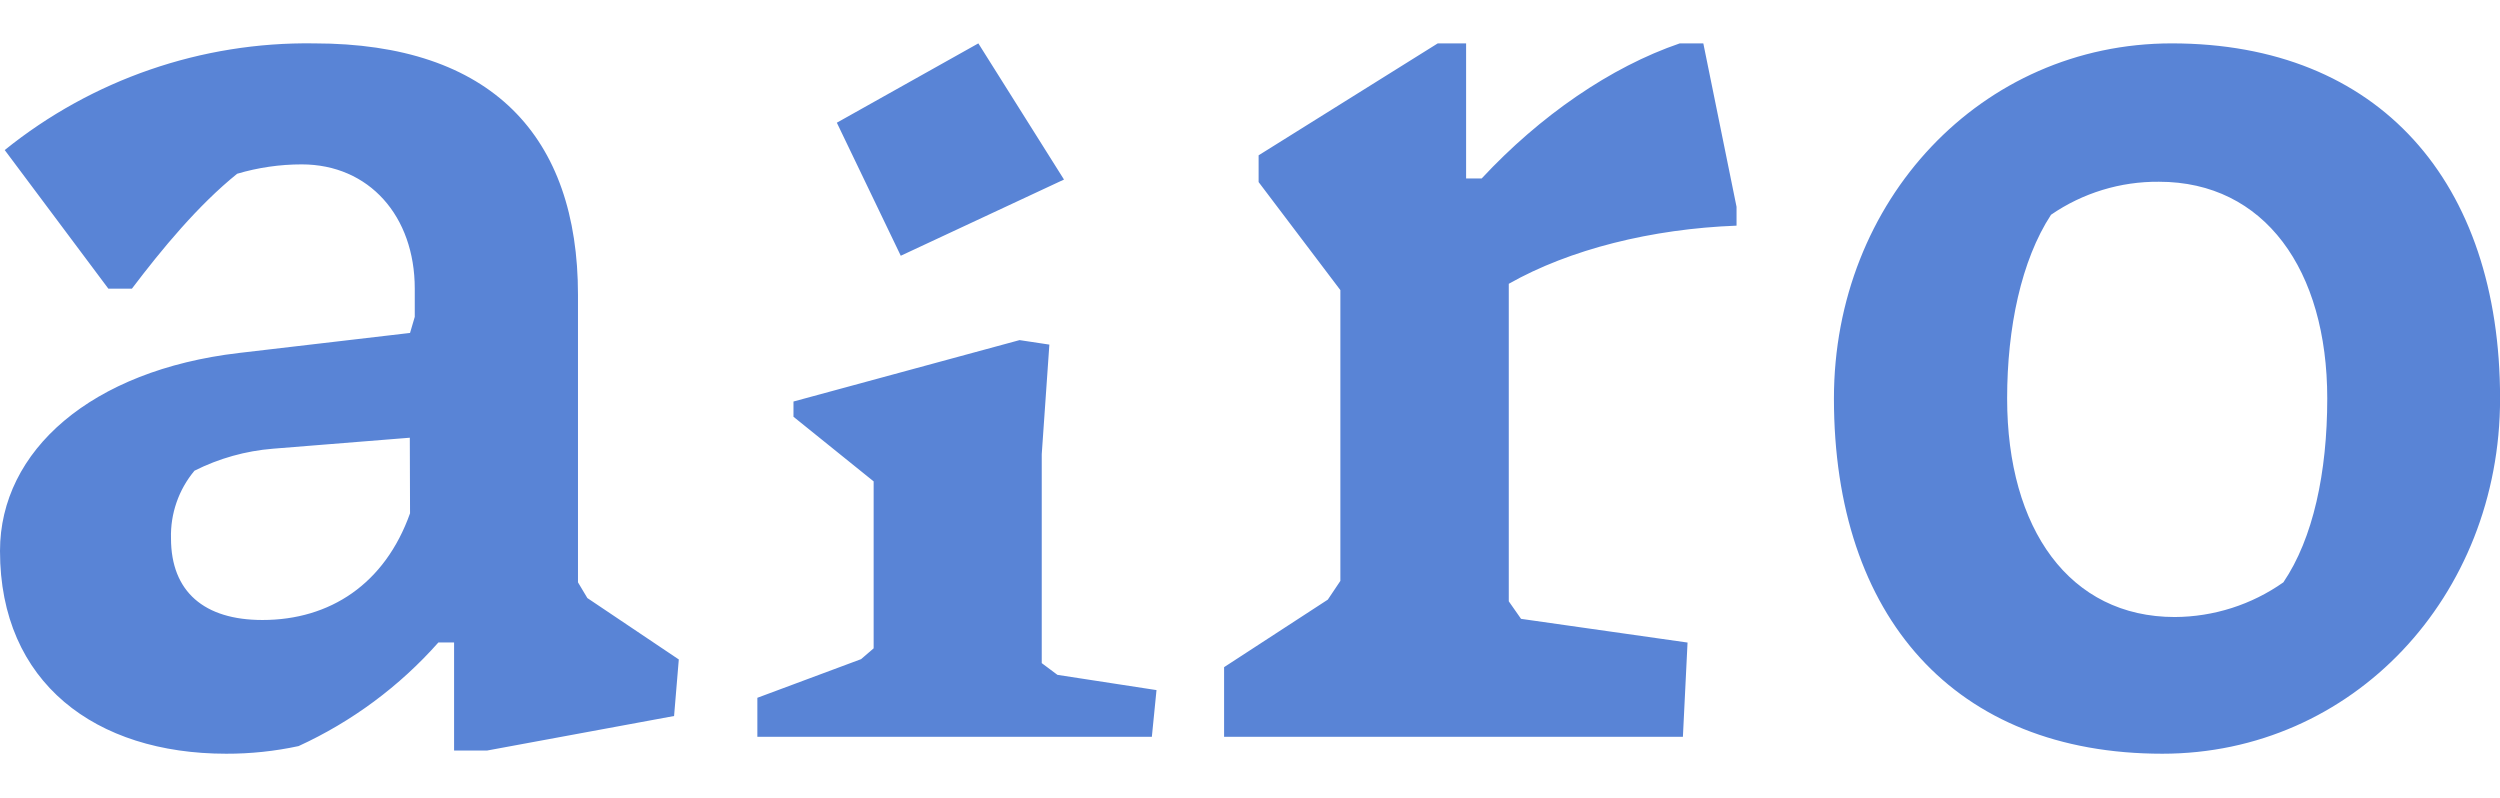
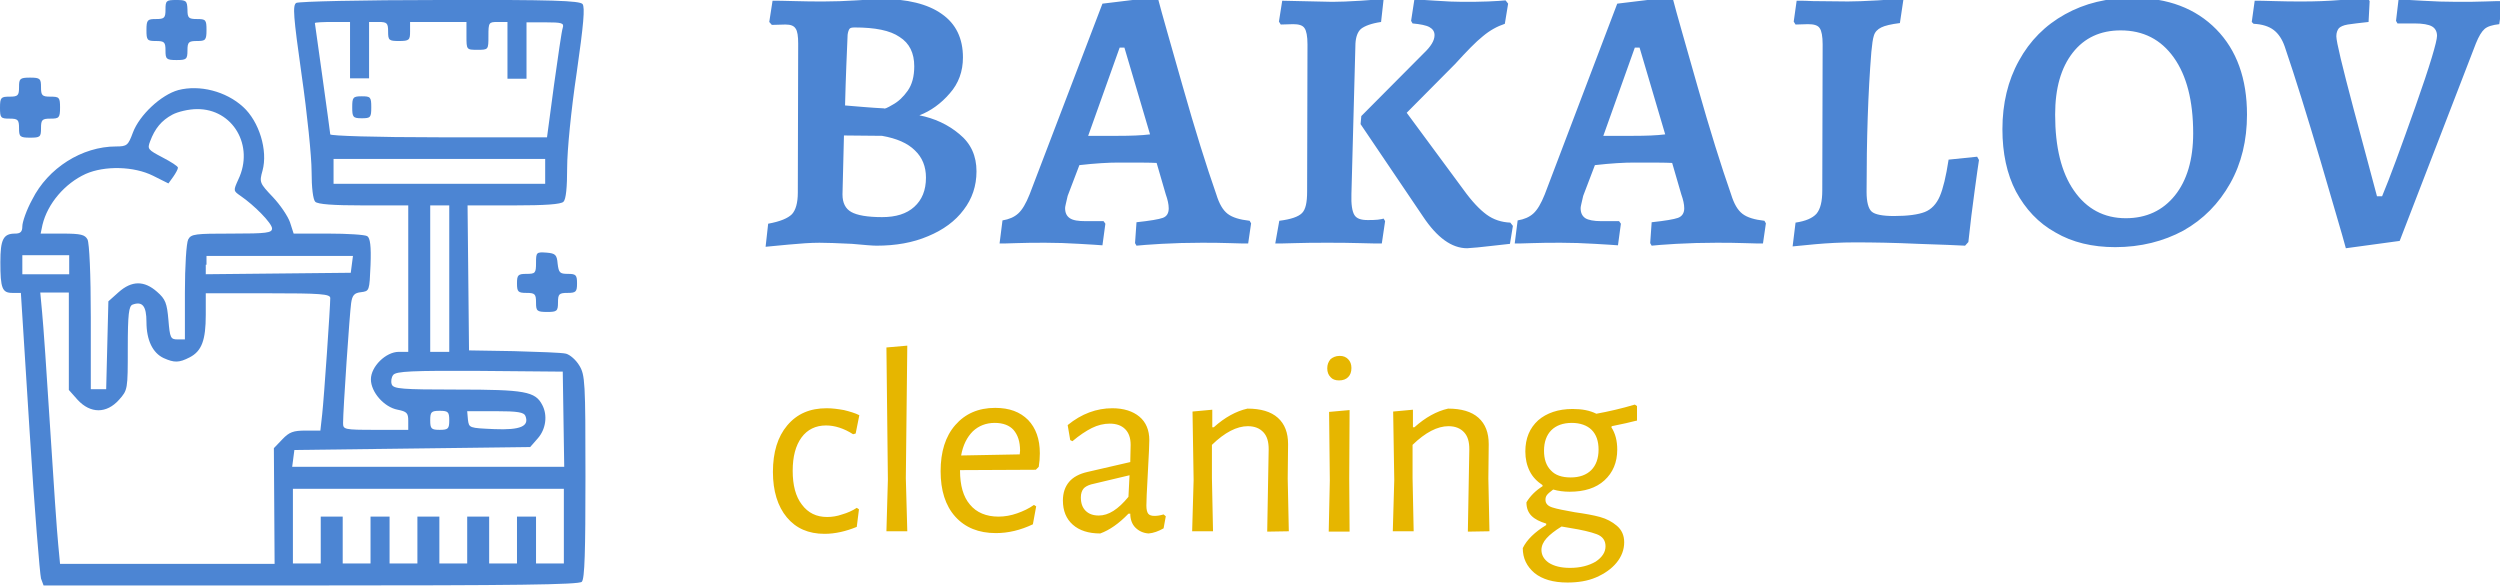
- <svg xmlns="http://www.w3.org/2000/svg" width="138" height="44" viewBox="0 0 328.08 93.22">
-   <defs>
-     <style>.cls-1{fill:#5984d6;}</style>
-   </defs>
-   <path id="SvgjsPath3874541" class="cls-1" d="M14.22,32.19h3.09C21.24,27,26,21.24,31.12,17.11a29.81,29.81,0,0,1,8.47-1.23c8.86,0,14.84,6.8,14.84,16.31v3.7L53.81,38,31.34,40.63C12,42.9,0,53.43,0,66.61,0,83.93,12.56,93.22,29.68,93.22a44.57,44.57,0,0,0,9.5-1,55.31,55.31,0,0,0,18.35-13.6h2.06V92.8h4.34l24.53-4.53.62-7.42-12-8.06-1.23-2.06V33c0-20.82-11.34-33-34.64-33A63.17,63.17,0,0,0,.62,14ZM53.81,61.67c-3.3,9.27-10.5,14-19.37,14-7.63,0-12-3.7-12-10.72a13.27,13.27,0,0,1,3.08-8.87,27.89,27.89,0,0,1,10.32-2.89l17.94-1.44ZM104.13,47v2l10.52,8.48V79.39L113,80.81,99.39,85.88V91h51.77l.61-6.13-13-2-2.06-1.54V53.91l1-14.38-3.91-.59Zm5.69-36.59,8.39,17.46,21.42-10L128.39,0Zm55.35,4.28v3.51L175.9,32.38V70.54L174.25,73l-13.61,8.86V91h60.21l.61-12.37-21.85-3.11L198,73.22V31.55c8-4.53,18.75-7.21,29.89-7.63V21.45L223.53,0h-3.09c-9.07,3.1-18.34,9.5-26,17.73H192.4V0h-3.72ZM285,0c-25,0-44.33,20.62-44.33,46.6,0,28.68,15.86,46.62,43.1,46.62,24.95,0,44.32-20.62,44.32-46.62C328.08,18.16,312.2,0,285,0Zm-1.66,18.16c13.82,0,22.07,11.54,22.07,28.44,0,9.7-1.85,18.37-5.76,24.13a24.93,24.93,0,0,1-14.25,4.55c-13.8,0-22-11.54-22-28.68,0-9.27,1.85-18.13,5.76-24.11A24.6,24.6,0,0,1,283.33,18.16Z" />
+ <svg xmlns="http://www.w3.org/2000/svg" x="0px" y="0px" viewBox="0 0 682.8 159.9">
+   <style type="text/css">
+ 	.st0{fill-rule:evenodd;clip-rule:evenodd;fill:#4C85D3;}
+ 	.st1{fill:#E6B600;}
+ 	.st2{fill:#4C85D3;}
+ </style>
+   <g id="icon-svg">
+     <path class="st0" d="M45.2,2.6c0,2.3-0.3,2.6-2.6,2.6S40,5.4,40,8.2s0.2,3,2.6,3c2.3,0,2.6,0.3,2.6,2.6s0.2,2.6,3,2.6c2.7,0,3-0.2,3-2.6c0-2.3,0.3-2.6,2.6-2.6s2.6-0.2,2.6-3s-0.2-3-2.6-3c-2.3,0-2.6-0.3-2.6-2.6C51.1,0.2,50.9,0,48.1,0C45.4,0,45.2,0.2,45.2,2.6 M80.9,0.8c-1,0.7-0.8,3.5,1.5,19.8c1.5,10.4,2.7,22.2,2.7,26.2c0,4.5,0.4,7.7,1,8.3c0.7,0.7,4.9,1,13.2,1h12.2v20v20h-2.6c-3.5,0-7.6,4-7.6,7.5s3.6,7.6,7.3,8.3c2.5,0.5,2.9,0.9,2.9,3v2.5h-8.9c-8.7,0-8.9-0.1-8.9-1.9c0-3.5,1.8-30,2.2-32.7c0.3-2.2,0.9-2.8,2.7-3c2.3-0.3,2.3-0.3,2.6-7.4c0.2-5.2-0.1-7.4-0.9-7.9c-0.6-0.4-5.4-0.7-10.6-0.7h-9.5l-1-3.1c-0.6-1.7-2.7-4.8-4.7-6.9c-3.6-3.8-3.7-4-2.8-7.2c1.5-5.5-0.9-13.4-5.3-17.4c-4.7-4.3-11.9-6.1-17.7-4.6c-4.7,1.3-10.6,6.8-12.4,11.6C35,39.7,34.7,40,31.7,40c-9.3,0-18.6,5.9-22.9,14.5c-1.6,2.9-2.7,6.2-2.7,7.3c0,1.5-0.5,2-2,2c-3.2,0-4,1.6-4,7.8c0,7.2,0.5,8.4,3.3,8.4h2.3l2.4,38c1.3,20.9,2.8,38.9,3.1,40l0.7,1.9h73c55.6,0,73.2-0.2,74-1s1-8.3,1-28.7c0-26-0.1-27.8-1.7-30.4c-0.9-1.5-2.5-2.9-3.6-3.2c-1.1-0.3-7.5-0.5-14.3-0.7l-12.2-0.2l-0.2-19.8l-0.2-19.8h12.6c8.7,0,12.9-0.3,13.6-1c0.7-0.7,1-4,1-9.3c0-4.7,1.1-15.9,2.6-25.9c1.9-13.3,2.3-17.9,1.6-18.8c-0.8-0.9-8-1.2-38.9-1.1C98.9,0,81.6,0.4,80.9,0.8 M86,6.3c0,0.2,1,6.9,2.1,15s2.1,15,2.1,15.4c0,0.4,12.4,0.8,29.6,0.8h29.6l1.9-14.2c1.1-7.8,2.1-14.9,2.4-15.7c0.4-1.3-0.2-1.5-4.7-1.5h-5.2v7.7v7.7h-2.6h-2.6v-7.7V6H136c-2.5,0-2.6,0.1-2.6,3.8c0,3.8,0,3.8-3,3.8c-3,0-3,0-3-3.8V6h-7.7H112v2.6c0,2.3-0.2,2.6-3,2.6s-3-0.2-3-2.6c0-2.3-0.3-2.6-2.6-2.6h-2.6v7.7v7.7h-2.6h-2.6v-7.7V6h-4.5C88.3,6,86,6.1,86,6.3 M5.2,23.8c0,2.3-0.3,2.6-2.6,2.6S0,26.6,0,29.4s0.2,3,2.6,3c2.3,0,2.6,0.3,2.6,2.6s0.2,2.6,3,2.6s3-0.2,3-2.6c0-2.3,0.3-2.6,2.6-2.6s2.6-0.2,2.6-3s-0.2-3-2.6-3c-2.3,0-2.6-0.3-2.6-2.6s-0.2-2.6-3-2.6S5.2,21.5,5.2,23.8 M96.2,29.3c0,2.7,0.2,3,2.6,3s2.6-0.2,2.6-3s-0.2-3-2.6-3S96.2,26.6,96.2,29.3 M47.1,31.3c-3,1.6-4.8,3.8-6.1,7.3c-0.8,2.1-0.6,2.3,3.4,4.4c2.3,1.2,4.2,2.4,4.2,2.8c0,0.4-0.6,1.5-1.3,2.5L46,50.1L41.8,48c-5.2-2.6-13.2-2.8-18.4-0.5c-5.7,2.6-10.4,8.1-11.8,13.9l-0.5,2.4h6c5,0,6.1,0.3,6.8,1.6c0.5,1,0.9,9.4,0.9,21.3v19.6h2.1H29l0.3-12l0.3-12l2.8-2.5c3.6-3.2,7-3.2,10.5-0.1c2.3,2,2.7,3.1,3.1,7.7c0.4,4.9,0.6,5.3,2.5,5.3h2V79.9c0-7.2,0.4-13.5,0.9-14.5c0.8-1.5,1.9-1.6,11.9-1.6c9.6,0,11-0.2,11-1.4c0-1.4-4.8-6.3-8.6-8.9c-2-1.4-2-1.4-0.6-4.5c4.4-9.2-1.5-19.3-11.3-19.2C51.6,29.8,48.6,30.5,47.1,31.3 M91.1,46.8v3.4H120h28.9v-3.4v-3.4H120H91.1V46.8 M117.5,76.1v20h2.6h2.6v-20v-20h-2.6h-2.6V76.1 M146.4,71.8c0,2.8-0.2,3-2.6,3c-2.3,0-2.6,0.3-2.6,2.6s0.3,2.6,2.6,2.6s2.6,0.3,2.6,2.6c0,2.3,0.2,2.6,3,2.6c2.7,0,3-0.2,3-2.6c0-2.3,0.3-2.6,2.6-2.6s2.6-0.3,2.6-2.6c0-2.3-0.3-2.6-2.5-2.6s-2.5-0.3-2.8-2.8c-0.2-2.4-0.6-2.8-3-3C146.5,68.8,146.4,68.9,146.4,71.8 M6.1,72.3v2.6h6.4h6.4v-2.6v-2.6h-6.4H6.1V72.3 M56.2,72.3v2.6L76,74.7l19.8-0.2l0.3-2.3l0.3-2.3h-20h-20v2.4 M11.5,85.3c0.3,2.9,1.3,17.2,2.2,31.7s1.9,28.8,2.2,31.7l0.5,5.3h29.3H75l-0.1-15.8l-0.1-15.8l2.3-2.4c1.9-2,3-2.4,6.4-2.4h4l0.5-4.5c0.5-4.5,2.2-29.3,2.2-31.7c0-1.1-2.6-1.3-17-1.3h-17V86c0,6.9-1.1,9.9-4.4,11.6c-2.9,1.5-4.2,1.5-7.1,0.2c-3-1.4-4.7-4.9-4.7-9.9c0-4.3-1.1-5.7-3.8-4.7c-1,0.4-1.3,2.5-1.3,11.9c0,11.3,0,11.4-2.4,14.1c-3.4,3.8-7.8,3.8-11.3,0l-2.4-2.7V93.1V79.9h-3.9H11L11.5,85.3 M107.4,102.4c-0.5,0.6-0.7,1.8-0.4,2.6c0.5,1.2,2.6,1.4,17.9,1.4c18.4,0,21.3,0.5,23.2,4.2c1.5,2.8,1,6.6-1.2,9.1l-2.1,2.4l-32.2,0.4l-32.2,0.4l-0.3,2.3l-0.3,2.3h37.1h37.2l-0.2-13l-0.2-13l-22.6-0.2C112.5,101.2,108.2,101.4,107.4,102.4 M117.5,114.8c0,2.3,0.3,2.6,2.6,2.6s2.6-0.3,2.6-2.6s-0.3-2.6-2.6-2.6S117.5,112.5,117.5,114.8 M127.8,114.6c0.3,2.3,0.3,2.3,7.2,2.6c7.2,0.3,9.6-0.8,8.5-3.6c-0.4-1-2.1-1.3-8.2-1.3h-7.7L127.8,114.6 M80,143.7v10.2h3.8h3.8v-6.4v-6.4h3h3v6.4v6.4h3.8h3.8v-6.4v-6.4h2.6h2.6v6.4v6.4h3.8h3.8v-6.4v-6.4h3h3v6.4v6.4h3.8h3.8v-6.4v-6.4h3h3v6.4v6.4h3.8h3.8v-6.4v-6.4h2.6h2.6v6.4v6.4h3.8h3.8v-10.2v-10.2h-37H80L80,143.7" />
+   </g>
+   <path id="SvgjsPath35671087" class="st1" d="M225.8,111.5c1.5,0,3,0.2,4.7,0.5c1.6,0.4,3,0.8,4.2,1.4l0,0l-1,5l-0.7,0.2  c-2.5-1.6-5-2.4-7.4-2.4l0,0c-2.8,0-5.1,1.1-6.7,3.3s-2.4,5.2-2.4,9.1l0,0c0,3.9,0.8,7,2.5,9.2c1.7,2.3,4,3.4,6.9,3.4l0,0  c1.3,0,2.7-0.2,4.1-0.7c1.4-0.4,2.8-1,4-1.8l0,0l0.6,0.4l-0.6,4.8c-2.9,1.2-5.9,1.9-8.8,1.9l0,0c-4.4,0-7.8-1.5-10.3-4.5  s-3.8-7.2-3.8-12.4l0,0c0-5.4,1.3-9.6,3.9-12.7C217.7,113,221.2,111.5,225.8,111.5L225.8,111.5z M247.8,94.4l-0.4,36.2l0.4,14.5  h-5.7l0.4-14.1l-0.4-36.1L247.8,94.4z M282.9,128.3l-20.7,0.1v0.1c0,4.1,0.9,7.2,2.7,9.3c1.8,2.2,4.5,3.3,7.8,3.3l0,0  c1.7,0,3.4-0.3,5.1-0.9c1.7-0.6,3.2-1.3,4.6-2.3l0,0l0.6,0.4l-0.9,4.9c-3.4,1.6-6.7,2.4-10.1,2.4l0,0c-4.7,0-8.4-1.5-11.1-4.5  s-4-7.2-4-12.4l0,0c0-5.3,1.3-9.5,4-12.6s6.3-4.7,10.9-4.7l0,0c3.9,0,6.8,1.1,9,3.3c2.1,2.2,3.2,5.2,3.2,9.1l0,0  c0,1.3-0.1,2.5-0.3,3.7l0,0L282.9,128.3z M271.7,115.5c-2.4,0-4.4,0.8-6,2.3c-1.6,1.6-2.7,3.8-3.2,6.6l0,0l16-0.3l0.1-1  c0-2.5-0.6-4.3-1.8-5.7C275.7,116.2,274,115.5,271.7,115.5L271.7,115.5z M303.8,111.5c3.1,0,5.6,0.8,7.4,2.3s2.7,3.7,2.7,6.4l0,0  c0,0.8-0.1,3.8-0.4,8.9l0,0c-0.3,5.1-0.4,8.1-0.4,9l0,0c0,1.1,0.2,1.8,0.5,2.2s0.9,0.6,1.7,0.6l0,0c0.7,0,1.5-0.1,2.5-0.4l0,0  l0.6,0.5l-0.6,3.3c-1.4,0.8-2.8,1.3-4.1,1.4l0,0c-1.5-0.1-2.7-0.7-3.6-1.6c-0.9-0.9-1.4-2.2-1.4-3.8l0,0h-0.5  c-2.6,2.7-5.2,4.5-7.7,5.4l0,0c-3.2,0-5.7-0.8-7.5-2.4c-1.8-1.6-2.7-3.8-2.7-6.6l0,0c0-2.1,0.6-3.8,1.7-5.1s2.8-2.2,5-2.7l0,0  l11.7-2.7l0.1-4.7c0-1.9-0.5-3.3-1.5-4.3s-2.4-1.5-4.2-1.5l0,0c-1.6,0-3.3,0.4-4.9,1.2c-1.6,0.8-3.4,2-5.3,3.6l0,0l-0.6-0.3  l-0.7-4.1C295.4,113,299.5,111.5,303.8,111.5L303.8,111.5z M308.5,129.8l-10.5,2.5c-1,0.3-1.7,0.7-2.1,1.2s-0.7,1.3-0.7,2.3l0,0  c0,1.6,0.4,2.8,1.3,3.7s2.1,1.3,3.6,1.3l0,0c2.7,0,5.3-1.7,8.1-5.1l0,0L308.5,129.8z M346.1,145.2l0.4-22.5c0-2-0.4-3.5-1.4-4.6  s-2.4-1.7-4.3-1.7l0,0c-3,0-6.3,1.7-9.8,5.1l0,0v9.1l0.3,14.5h-5.7l0.4-14l-0.3-18.7l5.4-0.5v4.8h0.4c3-2.7,6.1-4.4,9.2-5.1l0,0  c3.6,0,6.4,0.8,8.3,2.5s2.8,4.1,2.8,7.2l0,0l-0.1,9.4l0.3,14.4L346.1,145.2L346.1,145.2z M362.9,145.2l0.3-14l-0.2-18.7l5.6-0.5  l-0.1,18.7l0.1,14.5H362.9z M365.9,97.2c1,0,1.7,0.3,2.3,0.9c0.6,0.6,0.9,1.4,0.9,2.4l0,0c0,1.1-0.3,1.9-0.9,2.5s-1.4,0.9-2.5,0.9  l0,0c-1,0-1.8-0.3-2.3-0.9c-0.6-0.6-0.9-1.4-0.9-2.4l0,0c0-1,0.3-1.8,0.9-2.5C364,97.6,364.8,97.2,365.9,97.2L365.9,97.2z   M400.9,145.2l0.4-22.5c0-2-0.4-3.5-1.4-4.6s-2.4-1.7-4.3-1.7l0,0c-3,0-6.3,1.7-9.8,5.1l0,0v9.1l0.3,14.5h-5.7l0.4-14l-0.3-18.7  l5.4-0.5v4.8h0.4c3-2.7,6.1-4.4,9.2-5.1l0,0c3.6,0,6.4,0.8,8.3,2.5s2.8,4.1,2.8,7.2l0,0l-0.1,9.4l0.3,14.4L400.9,145.2L400.9,145.2z   M446.9,114.9c-1.5,0.4-3.7,0.9-6.7,1.5l0,0l-0.1,0.3c1.1,1.7,1.6,3.7,1.6,6.1l0,0c0,3.5-1.2,6.3-3.5,8.4c-2.3,2.1-5.5,3.1-9.5,3.1  l0,0c-1.6,0-3.1-0.2-4.5-0.6l0,0c-0.8,0.6-1.4,1.1-1.7,1.5c-0.3,0.4-0.4,0.8-0.4,1.3l0,0c0,1,0.6,1.7,1.9,2.1  c1.2,0.4,3.3,0.8,6.1,1.3l0,0c2.8,0.4,5.1,0.8,6.9,1.3s3.3,1.3,4.6,2.4c1.3,1.1,2,2.6,2,4.5l0,0c0,2-0.7,3.9-2.1,5.6s-3.3,3-5.6,4  s-5,1.4-7.8,1.4l0,0c-3.9,0-6.9-0.9-9-2.6c-2.1-1.8-3.2-4-3.2-6.8l0,0c1.1-2.3,3.3-4.4,6.4-6.3l0,0V143c-1.7-0.5-3.1-1.2-4-2.1  s-1.4-2.1-1.4-3.7l0,0c1-1.7,2.5-3.2,4.4-4.4l0,0v-0.3c-1.5-1-2.7-2.2-3.5-3.8c-0.8-1.6-1.2-3.4-1.2-5.4l0,0c0-3.6,1.2-6.4,3.5-8.5  c2.3-2,5.5-3.1,9.4-3.1l0,0c2.6,0,4.7,0.4,6.5,1.3l0,0c3.3-0.6,6.8-1.4,10.5-2.5l0,0l0.6,0.4v4H446.9z M429,130.4  c2.4,0,4.3-0.7,5.6-2c1.3-1.3,2-3.2,2-5.6l0,0c0-2.3-0.6-4.1-1.9-5.4c-1.2-1.2-3.1-1.9-5.4-1.9l0,0c-2.4,0-4.3,0.7-5.6,2  c-1.3,1.3-2,3.2-2,5.6l0,0c0,2.3,0.6,4.1,1.9,5.4C424.8,129.8,426.6,130.4,429,130.4L429,130.4z M438.5,149.2c0-1.6-0.8-2.7-2.4-3.3  s-4.1-1.2-7.3-1.7l0,0l-2.3-0.4c-1.8,1.1-3.2,2.2-4.1,3.2s-1.4,2.1-1.4,3.2l0,0c0,1.4,0.7,2.6,2,3.5c1.4,0.9,3.3,1.4,5.8,1.4l0,0  c2.8,0,5.1-0.6,7-1.7C437.6,152.2,438.5,150.8,438.5,149.2L438.5,149.2z" />
+   <path id="SvgjsPath35671073" class="st2" d="M223.8,66.3c-2.4,0-5.2,0.2-8.4,0.5s-5.3,0.5-6.3,0.6l0,0l0.7-6.3  c3.3-0.6,5.4-1.5,6.5-2.6c1-1.1,1.6-3,1.6-5.9l0,0l0.1-40.7c0-2-0.2-3.4-0.7-4.1c-0.5-0.8-1.4-1.1-2.8-1.1l0,0l-3.7,0.1L210.1,6  l0.9-5.8c1.1,0,3.1,0,6,0.1s5.6,0.1,8.1,0.1l0,0c2.7,0,5.7-0.1,8.8-0.3c3.2-0.2,5.4-0.3,6.6-0.4l0,0c7.3,0,12.9,1.4,16.7,4.1  c3.9,2.7,5.8,6.7,5.8,11.9l0,0c0,3.8-1.2,7.1-3.6,9.8c-2.4,2.8-5.2,4.8-8.3,6l0,0c4.1,0.8,7.8,2.5,10.9,5.1c3.2,2.6,4.7,6,4.7,10.2  l0,0c0,4-1.2,7.5-3.5,10.5c-2.3,3.1-5.6,5.5-9.7,7.2c-4.2,1.8-8.9,2.6-14.1,2.6l0,0c-1.1,0-3.4-0.2-6.7-0.5l0,0  C228.7,66.4,225.7,66.3,223.8,66.3L223.8,66.3z M230.8,28.8c1,0.1,2.6,0.2,4.8,0.4c2.2,0.2,4.2,0.3,5.9,0.4l0,0c0,0.2,0.8-0.1,2.3-1  c1.5-0.8,2.9-2.1,4.1-3.8s1.8-3.9,1.8-6.7l0,0c0-3.6-1.3-6.3-4-8c-2.6-1.8-6.7-2.6-12.3-2.6l0,0c-0.7,0-1.2,0.1-1.4,0.4  s-0.4,0.8-0.5,1.6l0,0C231.3,14.3,231,20.8,230.8,28.8L230.8,28.8z M230.5,37l-0.4,16.1c0,2.3,0.8,3.9,2.4,4.8  c1.6,0.9,4.4,1.4,8.4,1.4l0,0c3.8,0,6.7-0.9,8.8-2.8s3.2-4.5,3.2-8l0,0c0-3-1-5.5-3-7.4c-2-2-5-3.3-9-4l0,0L230.5,37L230.5,37z   M310.4,67.1l-0.4-0.7l0.4-5.7c3.7-0.4,6.1-0.8,7.2-1.2s1.6-1.3,1.6-2.6l0,0c0-1.1-0.3-2.4-0.8-3.8l0,0l-2.5-8.6  c-1.8-0.1-5.3-0.1-10.4-0.1l0,0c-2.7,0-6.3,0.2-10.7,0.7l0,0l-3.2,8.4c-0.4,1.8-0.7,2.9-0.7,3.3l0,0c0,1.3,0.4,2.2,1.3,2.8  s2.3,0.8,4.3,0.8l0,0h4.9l0.5,0.7l-0.8,5.9c-1-0.1-3.1-0.2-6.3-0.4c-3.2-0.2-6.3-0.3-9.2-0.3l0,0c-2.9,0-5.5,0-7.9,0.1  s-3.9,0.1-4.7,0.1l0,0l0.8-6.3c1.8-0.3,3.2-0.9,4.3-1.9c1.1-1,2.1-2.7,3.1-5.2l0,0L301.1,1l14-1.7l1.2,0.4c1,3.9,3.3,11.8,6.7,23.8  c3.4,12,6.5,21.9,9.2,29.6l0,0c0.8,2.6,1.8,4.3,3.1,5.3c1.3,1,3.3,1.6,6,1.9l0,0l0.4,0.7l-0.8,5.5c-0.9,0-2.6,0-5.1-0.1  s-5.1-0.1-7.7-0.1l0,0c-3.7,0-7.3,0.1-10.9,0.3C313.6,66.8,311.4,67,310.4,67.1L310.4,67.1z M297.2,37.1h8.2c3.4,0,6.3-0.1,8.7-0.4  l0,0l-7-23.7h-1.3L297.2,37.1z M357.1,12.1c0-2.2-0.3-3.7-0.8-4.4c-0.5-0.8-1.6-1.1-3.1-1.1l0,0l-3.4,0.1l-0.5-0.8l0.9-5.7l13.7,0.3  c1.9,0,4.5-0.1,7.7-0.3s5.3-0.4,6.3-0.5l0,0L377.2,6c-2.7,0.4-4.5,1.1-5.5,1.9c-0.9,0.8-1.4,2.2-1.5,4l0,0L369.1,53  c-0.1,2.8,0.2,4.7,0.8,5.7c0.6,1,1.8,1.4,3.6,1.4l0,0c1,0,2,0,2.8-0.1s1.3-0.2,1.6-0.3l0,0l0.4,0.7l-0.9,6.1c-1.1,0-3.2,0-6.1-0.1  s-5.9-0.1-8.8-0.1l0,0c-3.1,0-6,0-8.7,0.1s-4.6,0.1-5.5,0.1l0,0l1.1-6.2c3.2-0.4,5.2-1.1,6.2-2.1s1.4-2.9,1.4-5.9l0,0L357.1,12.1z   M371.8,31.7l17-17.1c2-1.9,3-3.5,3-5l0,0c0-1-0.5-1.7-1.4-2.2s-2.5-0.8-4.6-1l0,0l-0.4-0.7l0.9-5.9c1,0.1,2.9,0.2,5.9,0.4  c2.9,0.2,5.3,0.3,7.2,0.3l0,0c2.4,0,4.7,0,7-0.1s3.9-0.2,4.8-0.3l0,0l0.7,0.9L411,6.5c-2.1,0.7-4.1,1.8-6,3.4  c-1.9,1.5-4.4,4.1-7.6,7.6l0,0l-13.2,13.3l15.5,21c2.3,3.2,4.4,5.4,6.3,6.8s4.1,2.1,6.5,2.2l0,0l0.7,0.9l-0.8,4.9  c-1.1,0.1-2.8,0.3-5.4,0.6c-2.5,0.3-4.6,0.5-6.3,0.6l0,0c-4.2,0-8.2-2.9-12-8.6l0,0l-17.1-25.3L371.8,31.7z M451.1,67.1l-0.4-0.7  l0.4-5.7c3.7-0.4,6.1-0.8,7.2-1.2s1.7-1.3,1.7-2.6l0,0c0-1.1-0.3-2.4-0.8-3.8l0,0l-2.5-8.6c-1.9-0.1-5.3-0.1-10.4-0.1l0,0  c-2.7,0-6.3,0.2-10.7,0.7l0,0l-3.2,8.4c-0.4,1.8-0.7,2.9-0.7,3.3l0,0c0,1.3,0.4,2.2,1.3,2.8c0.8,0.5,2.3,0.8,4.3,0.8l0,0h4.9  l0.5,0.7l-0.8,5.9c-1-0.1-3.1-0.2-6.3-0.4c-3.3-0.2-6.3-0.3-9.2-0.3l0,0c-2.9,0-5.5,0-7.9,0.1s-4,0.1-4.8,0.1l0,0l0.8-6.3  c1.8-0.3,3.2-0.9,4.3-1.9c1.1-1,2.1-2.7,3.1-5.2l0,0L441.7,1l14-1.7l1.2,0.4c1,3.9,3.3,11.8,6.7,23.8c3.4,12,6.5,21.9,9.2,29.6l0,0  c0.8,2.6,1.8,4.3,3.1,5.3c1.3,1,3.3,1.6,6,1.9l0,0l0.4,0.7l-0.8,5.5c-0.9,0-2.6,0-5.1-0.1s-5.1-0.1-7.7-0.1l0,0  c-3.7,0-7.3,0.1-10.9,0.3C454.3,66.8,452,67,451.1,67.1L451.1,67.1z M437.9,37.1h8.2c3.4,0,6.3-0.1,8.7-0.4l0,0l-7-23.7h-1.3  L437.9,37.1z M489.6,67.3l0.8-6.5c2.7-0.4,4.6-1.2,5.7-2.4c1.1-1.3,1.6-3.4,1.6-6.4l0,0l0.1-39.9c0-2.2-0.3-3.7-0.8-4.4  c-0.5-0.8-1.6-1.1-3.2-1.1l0,0l-3.4,0.1l-0.5-0.8l0.8-5.7c1.6,0,3,0,4.4,0.1l0,0l9.6,0.1c1.9,0,4.7-0.1,8.2-0.3  c3.5-0.2,5.8-0.4,7-0.5l0,0l-1,6.7c-2.4,0.3-4.1,0.7-5.1,1.2s-1.7,1.2-2,2.2c-0.3,0.9-0.5,2.4-0.7,4.5l0,0  c-0.9,11.1-1.3,23.8-1.3,38.2l0,0c0,2.8,0.5,4.6,1.4,5.4c0.9,0.8,3,1.2,6.1,1.2l0,0c3.8,0,6.6-0.4,8.4-1.1c1.8-0.7,3.2-2.2,4.1-4.3  c0.9-2.1,1.7-5.4,2.4-10l0,0l7.8-0.8l0.5,0.9c-0.2,1.2-0.6,4.1-1.2,8.5c-0.6,4.4-1.2,9.1-1.7,13.9l0,0l-0.9,1  c-2-0.1-6.3-0.3-12.8-0.5c-6.5-0.3-12.3-0.4-17.3-0.4l0,0c-3.8,0-7.4,0.2-10.8,0.5C492.7,67,490.5,67.2,489.6,67.3L489.6,67.3z   M577.7,67.5c-6.2,0-11.7-1.3-16.3-4c-4.7-2.6-8.2-6.4-10.8-11.2c-2.5-4.8-3.7-10.5-3.7-17l0,0c0-7,1.5-13.3,4.5-18.7  c3-5.5,7.2-9.7,12.6-12.7c5.4-3,11.5-4.5,18.5-4.5l0,0c9.6,0,17.2,2.9,22.8,8.6s8.4,13.5,8.4,23.3l0,0c0,7-1.5,13.3-4.6,18.8  s-7.3,9.8-12.8,12.9C590.9,65.9,584.7,67.5,577.7,67.5L577.7,67.5z M580.6,59.6c5.6,0,10.1-2.1,13.4-6.2c3.3-4.1,5-9.8,5-17l0,0  c0-8.9-1.8-15.8-5.3-20.7s-8.3-7.4-14.5-7.4l0,0c-5.5,0-9.9,2-13.1,6.1c-3.2,4.1-4.8,9.7-4.8,16.9l0,0c0,8.9,1.7,15.8,5.1,20.7  C569.9,57.1,574.7,59.6,580.6,59.6L580.6,59.6z M640.7,67.8c-1-3.8-3.4-11.7-6.9-23.8c-3.6-12.1-6.8-22.5-9.8-31.3l0,0  c-0.7-2-1.7-3.5-3-4.5s-3.2-1.6-5.5-1.7l0,0L615,6l0.8-5.8c1,0,2.8,0,5.4,0.1s5.3,0.1,7.9,0.1l0,0c3,0,6.4-0.1,10.2-0.4  s6.3-0.4,7.4-0.5l0,0l0.5,0.8L646.9,6c-2.6,0.3-4.5,0.5-5.7,0.7s-2,0.6-2.4,1c-0.4,0.5-0.7,1.2-0.7,2.2l0,0c0,1.5,1.6,8.1,4.7,19.8  c3.1,11.7,5.3,19.6,6.4,23.9l0,0h1.4c2.1-5,5.1-13.2,9.1-24.5s5.9-17.8,5.9-19.3l0,0c0-1.2-0.5-2.1-1.4-2.6s-2.5-0.8-4.8-0.8l0,0  h-4.6l-0.4-0.7l0.7-5.9c1,0.1,3.1,0.2,6.5,0.4c3.3,0.2,6.4,0.3,9.4,0.3l0,0c2.9,0,5.5,0,7.8-0.1s3.9-0.1,4.7-0.1l0,0l-0.9,6.3  c-1.8,0.2-3.2,0.6-4,1.3s-1.6,2-2.4,4l0,0l-20.8,53.9L640.7,67.8z" />
</svg>
